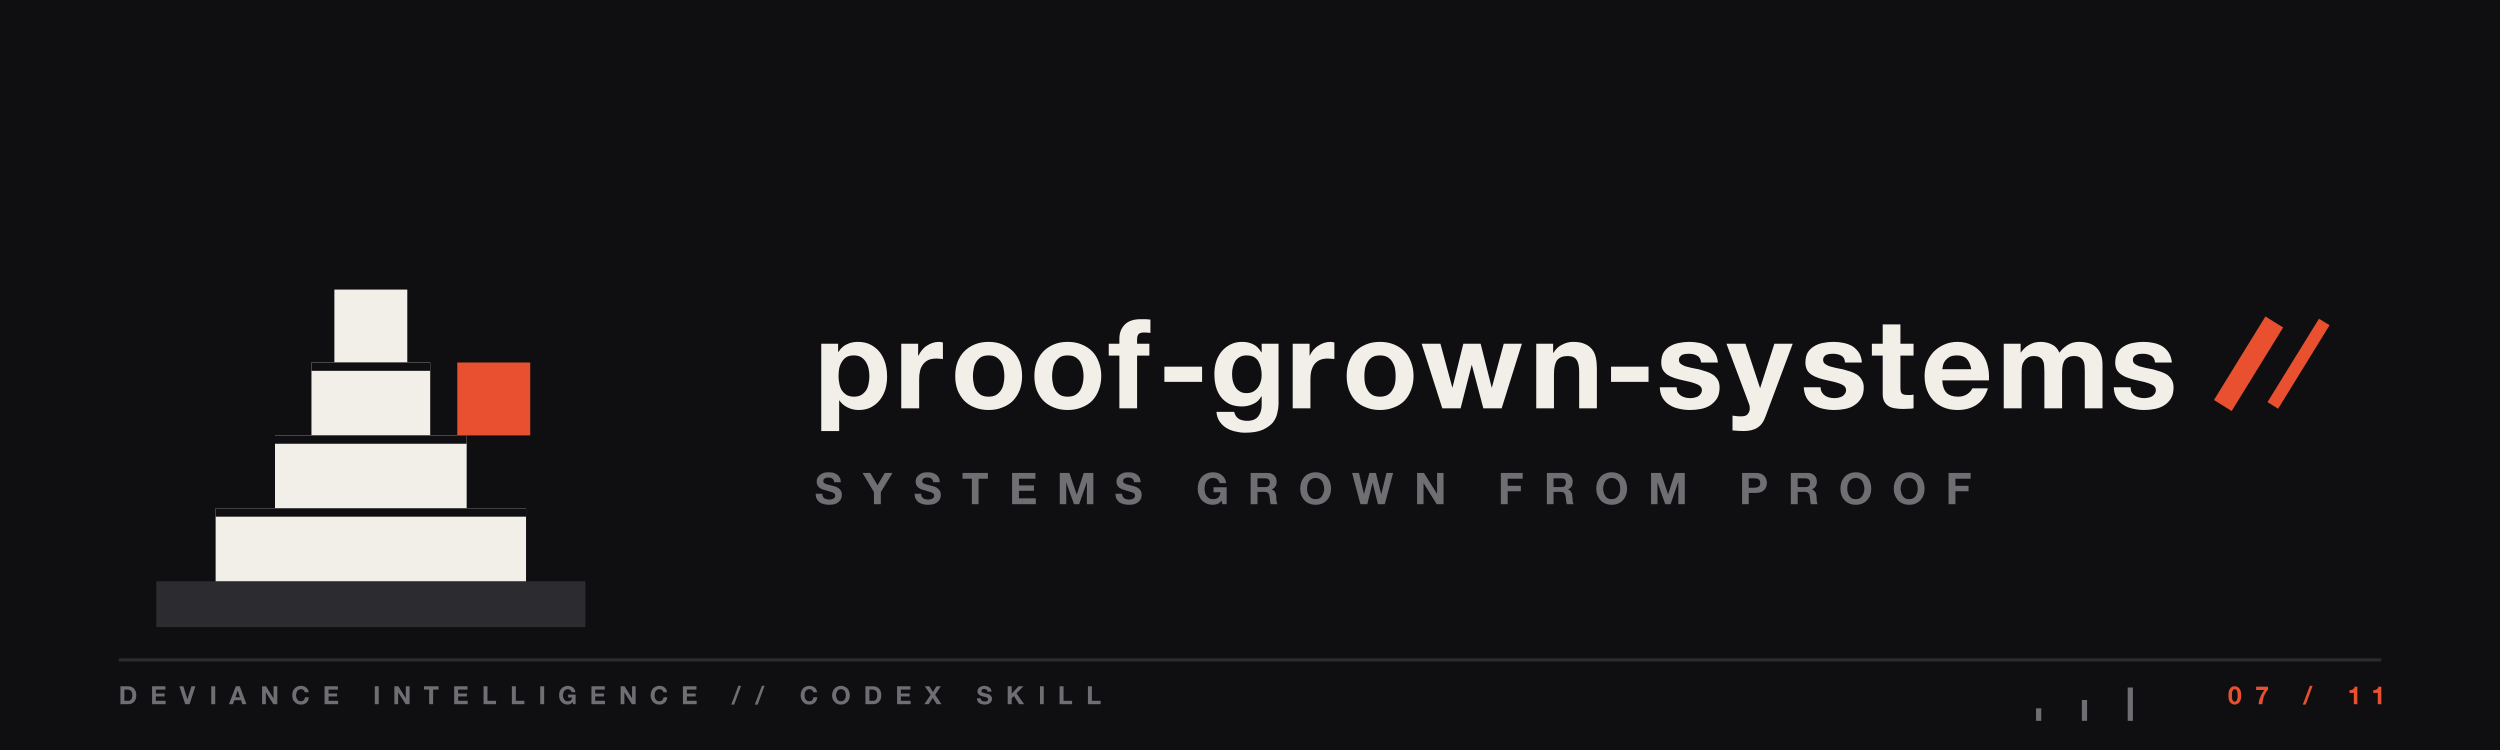
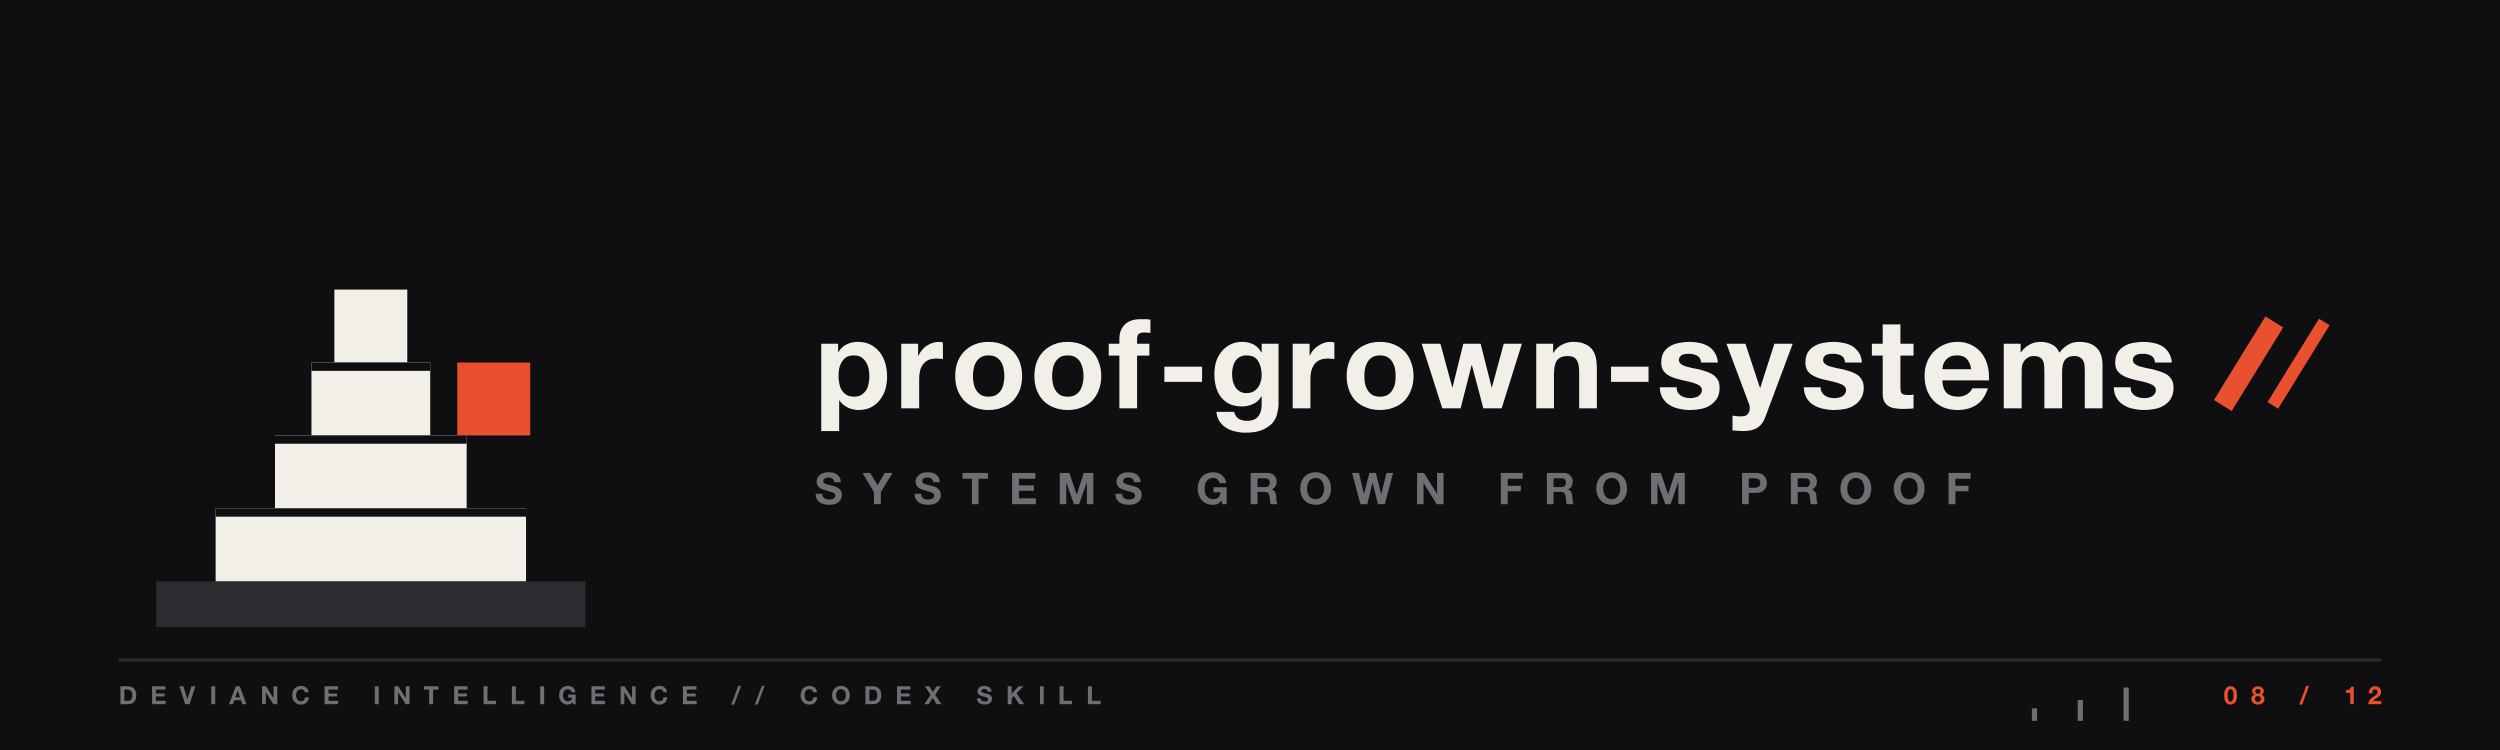
<svg xmlns="http://www.w3.org/2000/svg" viewBox="0 0 1200 360" width="1200" height="360">
  <rect x="0.0" y="0.0" width="1200.0" height="360.0" fill="#0F0F11" opacity="1.0" />
  <g transform="translate(57,59)">
    <rect x="18.0" y="220.0" width="206.0" height="22.0" fill="#2B2B30" opacity="1.0" />
    <rect x="46.5" y="185.0" width="149.0" height="35.0" fill="#F2EFE9" opacity="1.0" />
    <rect x="75.0" y="150.0" width="92.0" height="35.0" fill="#F2EFE9" opacity="1.0" />
    <rect x="92.5" y="115.0" width="57.0" height="35.0" fill="#F2EFE9" opacity="1.0" />
    <rect x="103.5" y="80.0" width="35.0" height="35.0" fill="#F2EFE9" opacity="1.0" />
    <rect x="162.5" y="115.0" width="35.0" height="35.0" fill="#E8502F" opacity="1.0" />
    <rect x="46.5" y="185.0" width="149.0" height="4.0" fill="#0F0F11" opacity="1.0" />
    <rect x="75.0" y="150.0" width="92.0" height="4.0" fill="#0F0F11" opacity="1.0" />
    <rect x="92.5" y="115.0" width="57.0" height="4.0" fill="#0F0F11" opacity="1.0" />
  </g>
  <path d="M409.9,190.4Q407.9,190.4 406.4,189.6Q405.0,188.7 404.1,187.4Q403.2,186.0 402.9,184.2Q402.5,182.4 402.5,180.6Q402.5,178.7 402.8,176.9Q403.2,175.1 404.1,173.7Q404.9,172.3 406.3,171.4Q407.7,170.6 409.8,170.6Q411.9,170.6 413.3,171.4Q414.7,172.3 415.6,173.7Q416.5,175.1 416.9,176.9Q417.3,178.7 417.3,180.6Q417.3,182.4 416.9,184.2Q416.6,186.0 415.7,187.4Q414.8,188.7 413.4,189.6Q412.0,190.4 409.9,190.4ZM394.2,165.0L394.2,206.9L402.8,206.9L402.8,192.2L402.9,192.2Q404.4,194.4 406.9,195.6Q409.3,196.8 412.2,196.8Q415.6,196.8 418.1,195.5Q420.7,194.1 422.4,191.9Q424.1,189.7 425.0,186.8Q425.8,183.9 425.8,180.8Q425.8,177.5 425.0,174.5Q424.1,171.5 422.4,169.2Q420.6,166.9 418.0,165.5Q415.4,164.1 411.7,164.1Q408.8,164.1 406.4,165.3Q404.0,166.4 402.5,168.9L402.3,168.9L402.3,165.0L394.2,165.0Z M432.6,165.0L432.6,196.0L441.2,196.0L441.2,182.0Q441.2,179.9 441.6,178.1Q442.0,176.3 443.0,175.0Q444.0,173.6 445.6,172.8Q447.2,172.1 449.6,172.1Q450.3,172.1 451.2,172.2Q452.0,172.2 452.6,172.4L452.6,164.4Q451.6,164.1 450.8,164.1Q449.1,164.1 447.6,164.6Q446.1,165.1 444.8,166.0Q443.5,166.8 442.5,168.1Q441.5,169.3 440.9,170.7L440.7,170.7L440.7,165.0L432.6,165.0Z M467.0,180.5Q467.0,178.7 467.4,176.9Q467.7,175.1 468.6,173.7Q469.5,172.3 470.9,171.4Q472.4,170.6 474.5,170.6Q476.7,170.6 478.1,171.4Q479.6,172.3 480.5,173.7Q481.4,175.1 481.7,176.9Q482.1,178.7 482.1,180.5Q482.1,182.4 481.7,184.2Q481.4,185.9 480.5,187.3Q479.6,188.7 478.1,189.6Q476.7,190.4 474.5,190.4Q472.4,190.4 470.9,189.6Q469.5,188.7 468.6,187.3Q467.7,185.9 467.4,184.2Q467.0,182.4 467.0,180.5ZM458.5,180.5Q458.5,184.2 459.6,187.2Q460.8,190.2 462.9,192.4Q465.0,194.5 467.9,195.6Q470.9,196.8 474.5,196.8Q478.2,196.8 481.1,195.6Q484.1,194.5 486.2,192.4Q488.3,190.2 489.5,187.2Q490.6,184.2 490.6,180.5Q490.6,176.8 489.5,173.8Q488.3,170.7 486.2,168.6Q484.1,166.5 481.1,165.3Q478.2,164.1 474.5,164.1Q470.9,164.1 467.9,165.3Q465.0,166.5 462.9,168.6Q460.8,170.7 459.6,173.8Q458.5,176.8 458.5,180.5Z M505.0,180.5Q505.0,178.7 505.4,176.9Q505.7,175.1 506.6,173.7Q507.5,172.3 508.9,171.4Q510.3,170.6 512.5,170.6Q514.7,170.6 516.1,171.4Q517.6,172.3 518.5,173.7Q519.3,175.1 519.7,176.9Q520.1,178.7 520.1,180.5Q520.1,182.4 519.7,184.2Q519.3,185.9 518.5,187.3Q517.6,188.7 516.1,189.6Q514.7,190.4 512.5,190.4Q510.3,190.4 508.9,189.6Q507.5,188.7 506.6,187.3Q505.7,185.9 505.4,184.2Q505.0,182.4 505.0,180.5ZM496.5,180.5Q496.5,184.2 497.6,187.2Q498.8,190.2 500.9,192.4Q503.0,194.5 505.9,195.6Q508.8,196.8 512.5,196.8Q516.2,196.8 519.1,195.6Q522.1,194.5 524.2,192.4Q526.3,190.2 527.4,187.2Q528.6,184.2 528.6,180.5Q528.6,176.8 527.4,173.8Q526.3,170.7 524.2,168.6Q522.1,166.5 519.1,165.3Q516.2,164.1 512.5,164.1Q508.8,164.1 505.9,165.3Q503.0,166.5 500.9,168.6Q498.8,170.7 497.6,173.8Q496.5,176.8 496.5,180.5Z M537.3,170.7L537.3,196.0L545.8,196.0L545.8,170.7L551.7,170.7L551.7,165.0L545.8,165.0L545.8,163.1Q545.8,161.2 546.5,160.4Q547.3,159.6 549.0,159.6Q550.7,159.6 552.2,159.8L552.2,153.4Q551.1,153.3 549.9,153.2Q548.8,153.2 547.7,153.2Q542.4,153.2 539.9,155.8Q537.3,158.4 537.3,162.6L537.3,165.0L532.2,165.0L532.2,170.7L537.3,170.7Z M558.9,176.0L558.9,183.3L577.0,183.3L577.0,176.0L558.9,176.0Z M598.3,188.7Q596.3,188.7 595.0,187.8Q593.7,187.0 592.9,185.7Q592.1,184.4 591.7,182.7Q591.4,181.1 591.4,179.4Q591.4,177.6 591.8,176.1Q592.2,174.5 593.0,173.2Q593.9,172.0 595.2,171.3Q596.5,170.6 598.3,170.6Q600.4,170.6 601.8,171.3Q603.2,172.1 604.0,173.4Q604.8,174.8 605.2,176.5Q605.6,178.2 605.6,180.1Q605.6,181.8 605.1,183.3Q604.7,184.8 603.8,186.0Q602.9,187.2 601.5,188.0Q600.1,188.7 598.3,188.7ZM613.7,194.0L613.7,165.0L605.6,165.0L605.6,169.1L605.4,169.1Q603.9,166.4 601.6,165.3Q599.3,164.1 596.2,164.1Q593.0,164.1 590.5,165.4Q588.0,166.7 586.3,168.8Q584.6,170.9 583.7,173.7Q582.9,176.5 582.9,179.5Q582.9,182.7 583.6,185.5Q584.4,188.4 586.0,190.5Q587.6,192.6 590.1,193.9Q592.7,195.1 596.1,195.1Q599.0,195.1 601.5,193.9Q604.1,192.8 605.4,190.3L605.6,190.3L605.6,194.4Q605.6,197.7 604.0,199.8Q602.3,202.0 598.7,202.0Q596.4,202.0 594.7,201.1Q593.0,200.1 592.4,197.7L583.9,197.7Q584.1,200.4 585.4,202.3Q586.7,204.2 588.6,205.4Q590.6,206.6 592.9,207.1Q595.3,207.7 597.6,207.7Q602.9,207.7 606.1,206.3Q609.3,204.8 611.0,202.8Q612.6,200.7 613.1,198.3Q613.7,195.9 613.7,194.0Z M620.5,165.0L620.5,196.0L629.0,196.0L629.0,182.0Q629.0,179.9 629.4,178.1Q629.9,176.3 630.8,175.0Q631.8,173.6 633.5,172.8Q635.1,172.1 637.4,172.1Q638.2,172.1 639.0,172.2Q639.9,172.2 640.5,172.4L640.5,164.4Q639.5,164.1 638.6,164.1Q637.0,164.1 635.5,164.6Q634.0,165.1 632.7,166.0Q631.4,166.8 630.3,168.1Q629.3,169.3 628.7,170.7L628.6,170.7L628.6,165.0L620.5,165.0Z M654.9,180.5Q654.9,178.7 655.2,176.9Q655.6,175.1 656.5,173.7Q657.3,172.3 658.8,171.4Q660.2,170.6 662.4,170.6Q664.5,170.6 666.0,171.4Q667.5,172.3 668.3,173.7Q669.2,175.1 669.6,176.9Q669.9,178.7 669.9,180.5Q669.9,182.4 669.6,184.2Q669.2,185.9 668.3,187.3Q667.5,188.7 666.0,189.6Q664.5,190.4 662.4,190.4Q660.2,190.4 658.8,189.6Q657.3,188.7 656.5,187.3Q655.6,185.9 655.2,184.2Q654.9,182.4 654.9,180.5ZM646.4,180.5Q646.4,184.2 647.5,187.2Q648.6,190.2 650.7,192.4Q652.8,194.5 655.8,195.6Q658.7,196.8 662.4,196.8Q666.0,196.8 669.0,195.6Q672.0,194.5 674.1,192.4Q676.2,190.2 677.3,187.2Q678.5,184.2 678.5,180.5Q678.5,176.8 677.3,173.8Q676.2,170.7 674.1,168.6Q672.0,166.5 669.0,165.3Q666.0,164.1 662.4,164.1Q658.7,164.1 655.8,165.3Q652.8,166.5 650.7,168.6Q648.6,170.7 647.5,173.8Q646.4,176.8 646.4,180.5Z M720.8,196.0L730.5,165.0L721.8,165.0L716.1,186.0L716.0,186.0L710.7,165.0L702.4,165.0L697.2,186.0L697.1,186.0L691.4,165.0L682.4,165.0L692.3,196.0L701.1,196.0L706.4,175.2L706.5,175.2L712.0,196.0L720.8,196.0Z M737.4,165.0L737.4,196.0L745.9,196.0L745.9,179.7Q745.9,175.0 747.4,172.9Q749.0,170.9 752.5,170.9Q755.6,170.9 756.8,172.8Q758.0,174.6 758.0,178.5L758.0,196.0L766.5,196.0L766.5,176.9Q766.5,174.0 766.0,171.7Q765.5,169.3 764.2,167.7Q762.9,166.0 760.7,165.1Q758.6,164.1 755.1,164.1Q752.4,164.1 749.9,165.4Q747.3,166.6 745.7,169.3L745.5,169.3L745.5,165.0L737.4,165.0Z M773.3,176.0L773.3,183.3L791.3,183.3L791.3,176.0L773.3,176.0Z M804.8,185.9L796.7,185.9Q796.8,189.0 798.1,191.1Q799.4,193.2 801.4,194.4Q803.4,195.7 806.0,196.2Q808.5,196.8 811.2,196.8Q813.9,196.8 816.4,196.3Q819.0,195.8 821.0,194.5Q822.9,193.2 824.2,191.2Q825.4,189.1 825.4,186.0Q825.4,183.9 824.6,182.4Q823.7,180.9 822.3,179.9Q821.0,179.0 819.2,178.4Q817.4,177.8 815.6,177.3Q813.8,176.9 812.0,176.6Q810.3,176.2 808.9,175.8Q807.6,175.3 806.7,174.6Q805.9,173.9 805.9,172.7Q805.9,171.8 806.4,171.2Q806.9,170.6 807.5,170.3Q808.2,170.0 809.1,169.9Q809.9,169.8 810.6,169.8Q812.9,169.8 814.6,170.7Q816.3,171.6 816.5,174.0L824.6,174.0Q824.3,171.2 823.1,169.3Q821.9,167.4 820.0,166.2Q818.1,165.1 815.8,164.6Q813.4,164.1 810.9,164.1Q808.4,164.1 806.0,164.6Q803.6,165.0 801.6,166.2Q799.7,167.3 798.5,169.2Q797.4,171.1 797.4,174.1Q797.4,176.1 798.2,177.6Q799.1,179.0 800.4,179.9Q801.8,180.8 803.6,181.4Q805.4,182.0 807.2,182.4Q811.8,183.3 814.3,184.3Q816.9,185.3 816.9,187.2Q816.9,188.3 816.3,189.1Q815.8,189.8 815.0,190.3Q814.2,190.7 813.2,190.9Q812.2,191.1 811.3,191.1Q810.0,191.1 808.9,190.8Q807.7,190.5 806.8,189.9Q805.9,189.3 805.3,188.3Q804.8,187.3 804.8,185.9Z M847.5,199.8L860.5,165.0L851.7,165.0L844.9,186.2L844.8,186.2L837.8,165.0L828.7,165.0L839.6,194.1Q839.9,195.0 839.9,196.0Q839.9,197.4 839.1,198.5Q838.3,199.7 836.6,199.8Q835.4,199.9 834.1,199.8Q832.8,199.7 831.6,199.5L831.6,206.6Q833.0,206.7 834.2,206.8Q835.5,206.9 836.9,206.9Q841.2,206.9 843.7,205.2Q846.2,203.6 847.5,199.8Z M873.9,185.9L865.8,185.9Q866.0,189.0 867.2,191.1Q868.5,193.2 870.5,194.4Q872.6,195.7 875.1,196.2Q877.7,196.8 880.4,196.8Q883.1,196.8 885.6,196.3Q888.2,195.8 890.1,194.5Q892.1,193.2 893.3,191.2Q894.6,189.1 894.6,186.0Q894.6,183.9 893.7,182.4Q892.9,180.9 891.5,179.9Q890.1,179.0 888.4,178.4Q886.6,177.8 884.7,177.3Q882.9,176.9 881.2,176.6Q879.5,176.2 878.1,175.8Q876.8,175.3 875.9,174.6Q875.1,173.9 875.1,172.7Q875.1,171.8 875.6,171.2Q876.0,170.6 876.7,170.3Q877.4,170.0 878.3,169.9Q879.1,169.8 879.8,169.8Q882.1,169.8 883.8,170.7Q885.5,171.6 885.6,174.0L893.7,174.0Q893.5,171.2 892.3,169.3Q891.0,167.4 889.2,166.2Q887.3,165.1 884.9,164.6Q882.6,164.1 880.1,164.1Q877.5,164.1 875.1,164.6Q872.7,165.0 870.8,166.2Q868.9,167.3 867.7,169.2Q866.6,171.1 866.6,174.1Q866.6,176.1 867.4,177.6Q868.2,179.0 869.6,179.9Q871.0,180.8 872.8,181.4Q874.5,182.0 876.4,182.4Q881.0,183.3 883.5,184.3Q886.1,185.3 886.1,187.2Q886.1,188.3 885.5,189.1Q885.0,189.8 884.2,190.3Q883.4,190.7 882.4,190.9Q881.4,191.1 880.5,191.1Q879.2,191.1 878.0,190.8Q876.9,190.5 876.0,189.9Q875.1,189.3 874.5,188.3Q873.9,187.3 873.9,185.9Z M912.2,165.0L912.2,155.7L903.7,155.7L903.7,165.0L898.5,165.0L898.5,170.7L903.7,170.7L903.7,189.0Q903.7,191.3 904.5,192.8Q905.3,194.2 906.6,195.0Q908.0,195.8 909.7,196.0Q911.5,196.3 913.5,196.3Q914.7,196.3 916.1,196.2Q917.4,196.2 918.5,196.0L918.5,189.4Q917.9,189.5 917.2,189.6Q916.5,189.6 915.8,189.6Q913.7,189.6 912.9,188.9Q912.2,188.2 912.2,186.0L912.2,170.7L918.5,170.7L918.5,165.0L912.2,165.0Z M946.2,177.2L932.3,177.2Q932.4,176.3 932.7,175.1Q933.0,174.0 933.8,173.0Q934.7,171.9 936.0,171.2Q937.4,170.6 939.4,170.6Q942.5,170.6 944.0,172.2Q945.6,173.9 946.2,177.2ZM932.3,182.6L954.7,182.6Q954.9,179.0 954.1,175.7Q953.3,172.4 951.4,169.8Q949.5,167.2 946.5,165.7Q943.6,164.1 939.6,164.1Q936.1,164.1 933.2,165.4Q930.3,166.7 928.2,168.8Q926.1,171.0 924.9,174.0Q923.8,177.0 923.8,180.5Q923.8,184.1 924.9,187.1Q926.0,190.1 928.1,192.3Q930.1,194.4 933.0,195.6Q936.0,196.8 939.6,196.8Q944.9,196.8 948.6,194.4Q952.4,192.0 954.2,186.4L946.7,186.4Q946.2,187.8 944.4,189.1Q942.5,190.4 939.9,190.4Q936.3,190.4 934.4,188.6Q932.5,186.7 932.3,182.6Z M961.8,165.0L961.8,196.0L970.4,196.0L970.4,178.0Q970.4,175.7 971.0,174.3Q971.7,172.9 972.6,172.2Q973.5,171.4 974.5,171.1Q975.5,170.9 976.1,170.9Q978.2,170.9 979.2,171.6Q980.3,172.2 980.7,173.4Q981.2,174.5 981.2,175.9Q981.3,177.2 981.3,178.6L981.3,196.0L989.8,196.0L989.8,178.7Q989.8,177.3 990.0,175.9Q990.2,174.5 990.8,173.3Q991.5,172.2 992.6,171.6Q993.7,170.9 995.5,170.9Q997.3,170.9 998.3,171.5Q999.4,172.1 999.9,173.1Q1000.5,174.1 1000.6,175.5Q1000.7,176.9 1000.7,178.4L1000.7,196.0L1009.2,196.0L1009.2,175.2Q1009.2,172.2 1008.4,170.1Q1007.6,168.0 1006.1,166.7Q1004.6,165.3 1002.5,164.7Q1000.4,164.1 997.9,164.1Q994.7,164.1 992.3,165.7Q989.9,167.3 988.5,169.3Q987.3,166.4 984.8,165.3Q982.4,164.1 979.5,164.1Q976.4,164.1 974.0,165.5Q971.7,166.8 970.0,169.2L969.9,169.2L969.9,165.0L961.8,165.0Z M1022.7,185.9L1014.6,185.9Q1014.7,189.0 1016.0,191.1Q1017.3,193.2 1019.3,194.4Q1021.3,195.7 1023.9,196.2Q1026.5,196.8 1029.2,196.8Q1031.8,196.8 1034.3,196.3Q1036.9,195.8 1038.9,194.5Q1040.9,193.2 1042.1,191.2Q1043.3,189.1 1043.3,186.0Q1043.3,183.9 1042.5,182.4Q1041.6,180.9 1040.3,179.9Q1038.9,179.0 1037.1,178.4Q1035.3,177.8 1033.5,177.3Q1031.7,176.9 1029.9,176.6Q1028.2,176.2 1026.8,175.8Q1025.5,175.3 1024.6,174.6Q1023.8,173.9 1023.8,172.7Q1023.8,171.8 1024.3,171.2Q1024.8,170.6 1025.5,170.3Q1026.2,170.0 1027.0,169.9Q1027.8,169.8 1028.6,169.8Q1030.8,169.8 1032.5,170.7Q1034.2,171.6 1034.4,174.0L1042.5,174.0Q1042.2,171.2 1041.0,169.3Q1039.8,167.4 1037.9,166.2Q1036.1,165.1 1033.7,164.6Q1031.3,164.1 1028.8,164.1Q1026.3,164.1 1023.9,164.6Q1021.5,165.0 1019.6,166.2Q1017.6,167.3 1016.5,169.2Q1015.3,171.1 1015.3,174.1Q1015.3,176.1 1016.1,177.6Q1017.0,179.0 1018.4,179.9Q1019.7,180.8 1021.5,181.4Q1023.3,182.0 1025.1,182.4Q1029.7,183.3 1032.2,184.3Q1034.8,185.3 1034.8,187.2Q1034.8,188.3 1034.2,189.1Q1033.7,189.8 1032.9,190.3Q1032.1,190.7 1031.1,190.9Q1030.1,191.1 1029.2,191.1Q1028.0,191.1 1026.8,190.8Q1025.6,190.5 1024.7,189.9Q1023.8,189.3 1023.2,188.3Q1022.7,187.3 1022.7,185.9Z" fill="#F2EFE9" />
  <polygon points="1062.7,192.0 1087.4,151.9 1095.9,157.2 1071.2,197.3" fill="#E8502F" opacity="1.0" />
  <polygon points="1088.4,193.0 1113.1,153.0 1118.2,156.1 1093.5,196.2" fill="#E8502F" opacity="1.0" />
  <path d="M394.7,237.0L391.5,237.0Q391.5,238.4 392.0,239.4Q392.5,240.4 393.4,241.1Q394.3,241.7 395.5,242.0Q396.7,242.3 397.9,242.3Q399.4,242.3 400.6,242.0Q401.8,241.6 402.5,241.0Q403.3,240.3 403.7,239.5Q404.1,238.6 404.1,237.5Q404.1,236.3 403.6,235.5Q403.1,234.7 402.3,234.2Q401.6,233.7 400.8,233.5Q400.1,233.3 399.7,233.2Q398.3,232.8 397.4,232.6Q396.5,232.4 396.0,232.1Q395.5,231.9 395.4,231.6Q395.2,231.4 395.2,230.9Q395.2,230.4 395.4,230.1Q395.6,229.8 395.9,229.6Q396.3,229.4 396.7,229.3Q397.1,229.2 397.5,229.2Q398.1,229.2 398.6,229.3Q399.1,229.4 399.5,229.7Q399.9,229.9 400.1,230.4Q400.4,230.8 400.4,231.5L403.6,231.5Q403.6,230.2 403.1,229.3Q402.6,228.3 401.8,227.8Q401.0,227.2 399.9,226.9Q398.8,226.7 397.6,226.7Q396.6,226.7 395.6,226.9Q394.6,227.2 393.8,227.8Q393.0,228.3 392.5,229.2Q392.0,230.0 392.0,231.2Q392.0,232.2 392.4,232.9Q392.8,233.7 393.4,234.1Q394.0,234.6 394.8,234.9Q395.6,235.2 396.5,235.4Q397.3,235.7 398.1,235.9Q398.9,236.1 399.5,236.3Q400.2,236.6 400.5,236.9Q400.9,237.3 400.9,237.9Q400.9,238.5 400.6,238.9Q400.3,239.2 399.9,239.4Q399.5,239.6 399.0,239.7Q398.5,239.8 398.0,239.8Q397.4,239.8 396.8,239.6Q396.1,239.5 395.7,239.2Q395.2,238.8 395.0,238.3Q394.7,237.8 394.7,237.0Z M419.5,236.2L419.5,242.0L422.8,242.0L422.8,236.2L428.4,227.0L424.7,227.0L421.2,232.9L417.7,227.0L414.0,227.0L419.5,236.2Z M442.2,237.0L439.0,237.0Q439.0,238.4 439.5,239.4Q440.0,240.4 440.9,241.1Q441.8,241.7 443.0,242.0Q444.1,242.3 445.4,242.3Q446.9,242.3 448.1,242.0Q449.2,241.6 450.0,241.0Q450.8,240.3 451.2,239.5Q451.6,238.6 451.6,237.5Q451.6,236.3 451.1,235.5Q450.5,234.7 449.8,234.2Q449.1,233.7 448.3,233.5Q447.6,233.3 447.2,233.2Q445.7,232.8 444.9,232.6Q444.0,232.4 443.5,232.1Q443.0,231.9 442.8,231.6Q442.7,231.4 442.7,230.9Q442.7,230.4 442.9,230.1Q443.1,229.8 443.4,229.6Q443.7,229.4 444.1,229.3Q444.5,229.2 444.9,229.2Q445.6,229.2 446.1,229.3Q446.6,229.4 447.0,229.7Q447.4,229.9 447.6,230.4Q447.9,230.8 447.9,231.5L451.1,231.5Q451.1,230.2 450.6,229.3Q450.1,228.3 449.3,227.8Q448.4,227.2 447.4,226.9Q446.3,226.7 445.1,226.7Q444.1,226.7 443.1,226.9Q442.1,227.2 441.3,227.8Q440.5,228.3 440.0,229.2Q439.5,230.0 439.5,231.2Q439.5,232.2 439.9,232.9Q440.3,233.7 440.9,234.1Q441.5,234.6 442.3,234.9Q443.1,235.2 444.0,235.4Q444.8,235.7 445.6,235.9Q446.4,236.1 447.0,236.3Q447.6,236.6 448.0,236.9Q448.4,237.3 448.4,237.9Q448.4,238.5 448.1,238.9Q447.8,239.2 447.4,239.4Q446.9,239.6 446.4,239.7Q445.9,239.8 445.5,239.8Q444.8,239.8 444.2,239.6Q443.6,239.5 443.2,239.2Q442.7,238.8 442.4,238.3Q442.2,237.8 442.2,237.0Z M466.5,229.8L466.5,242.0L469.7,242.0L469.7,229.8L474.2,229.8L474.2,227.0L462.0,227.0L462.0,229.8L466.5,229.8Z M485.8,227.0L485.8,242.0L497.2,242.0L497.2,239.2L489.1,239.2L489.1,235.6L496.3,235.6L496.3,233.0L489.1,233.0L489.1,229.8L497.0,229.8L497.0,227.0L485.8,227.0Z M508.7,227.0L508.7,242.0L511.8,242.0L511.8,231.5L511.8,231.5L515.5,242.0L518.0,242.0L521.7,231.4L521.7,231.4L521.7,242.0L524.8,242.0L524.8,227.0L520.2,227.0L516.9,237.3L516.8,237.3L513.3,227.0L508.7,227.0Z M538.6,237.0L535.4,237.0Q535.4,238.4 535.9,239.4Q536.4,240.4 537.3,241.1Q538.2,241.7 539.4,242.0Q540.6,242.3 541.8,242.3Q543.3,242.3 544.5,242.0Q545.7,241.6 546.4,241.0Q547.2,240.3 547.6,239.5Q548.0,238.6 548.0,237.5Q548.0,236.3 547.5,235.5Q547.0,234.7 546.2,234.2Q545.5,233.7 544.7,233.5Q544.0,233.3 543.6,233.2Q542.2,232.8 541.3,232.6Q540.4,232.4 539.9,232.1Q539.4,231.9 539.3,231.6Q539.1,231.4 539.1,230.9Q539.1,230.4 539.3,230.1Q539.5,229.8 539.9,229.6Q540.2,229.4 540.6,229.3Q541.0,229.2 541.4,229.2Q542.0,229.2 542.5,229.3Q543.0,229.4 543.4,229.7Q543.8,229.9 544.1,230.4Q544.3,230.8 544.3,231.5L547.5,231.5Q547.5,230.2 547.0,229.3Q546.5,228.3 545.7,227.8Q544.9,227.2 543.8,226.9Q542.7,226.7 541.5,226.7Q540.5,226.7 539.5,226.9Q538.5,227.2 537.7,227.8Q536.9,228.3 536.4,229.2Q535.9,230.0 535.9,231.2Q535.9,232.2 536.3,232.9Q536.7,233.7 537.3,234.1Q538.0,234.6 538.8,234.9Q539.5,235.2 540.4,235.4Q541.2,235.7 542.0,235.9Q542.8,236.1 543.4,236.3Q544.1,236.6 544.5,236.9Q544.8,237.3 544.8,237.9Q544.8,238.5 544.5,238.9Q544.3,239.2 543.8,239.4Q543.4,239.6 542.9,239.7Q542.4,239.8 541.9,239.8Q541.3,239.8 540.7,239.6Q540.1,239.5 539.6,239.2Q539.2,238.8 538.9,238.3Q538.6,237.8 538.6,237.0Z M586.4,240.3L586.7,242.0L588.8,242.0L588.8,233.9L582.5,233.9L582.5,236.3L585.8,236.3Q585.7,237.9 584.8,238.8Q583.9,239.6 582.2,239.6Q581.1,239.6 580.4,239.2Q579.6,238.7 579.1,238.0Q578.6,237.3 578.4,236.4Q578.2,235.5 578.2,234.6Q578.2,233.6 578.4,232.7Q578.6,231.7 579.1,231.0Q579.6,230.3 580.4,229.9Q581.1,229.4 582.2,229.4Q583.4,229.4 584.3,230.0Q585.1,230.7 585.4,231.9L588.6,231.9Q588.4,230.7 587.9,229.7Q587.3,228.7 586.4,228.0Q585.6,227.3 584.5,227.0Q583.4,226.7 582.2,226.7Q580.5,226.7 579.1,227.3Q577.8,227.9 576.8,228.9Q575.9,230.0 575.4,231.4Q574.9,232.9 574.9,234.6Q574.9,236.2 575.4,237.6Q575.9,239.0 576.8,240.1Q577.8,241.1 579.1,241.7Q580.5,242.3 582.2,242.3Q583.3,242.3 584.4,241.9Q585.5,241.4 586.4,240.3Z M603.6,233.8L603.6,229.6L607.2,229.6Q608.4,229.6 608.9,230.1Q609.5,230.6 609.5,231.6Q609.5,232.8 608.9,233.3Q608.4,233.8 607.2,233.8L603.6,233.8ZM600.3,227.0L600.3,242.0L603.6,242.0L603.6,236.1L606.9,236.1Q608.2,236.1 608.7,236.7Q609.2,237.2 609.4,238.4Q609.5,239.3 609.6,240.3Q609.7,241.3 609.9,242.0L613.2,242.0Q613.0,241.7 612.9,241.2Q612.8,240.8 612.7,240.3Q612.7,239.8 612.6,239.3Q612.6,238.8 612.6,238.4Q612.6,237.9 612.4,237.3Q612.3,236.8 612.1,236.3Q611.8,235.8 611.4,235.5Q611.0,235.1 610.4,234.9L610.4,234.9Q611.7,234.4 612.2,233.4Q612.8,232.5 612.8,231.1Q612.8,230.3 612.5,229.5Q612.2,228.8 611.6,228.2Q611.0,227.7 610.2,227.3Q609.4,227.0 608.4,227.0L600.3,227.0Z M627.4,234.6Q627.4,233.6 627.6,232.7Q627.9,231.7 628.3,231.0Q628.8,230.3 629.6,229.9Q630.4,229.4 631.5,229.4Q632.6,229.4 633.4,229.9Q634.2,230.3 634.6,231.0Q635.1,231.7 635.3,232.7Q635.6,233.6 635.6,234.6Q635.6,235.5 635.3,236.4Q635.1,237.3 634.6,238.0Q634.2,238.7 633.4,239.2Q632.6,239.6 631.5,239.6Q630.4,239.6 629.6,239.2Q628.8,238.7 628.3,238.0Q627.9,237.3 627.6,236.4Q627.4,235.5 627.4,234.6ZM624.1,234.6Q624.1,236.2 624.6,237.6Q625.1,239.0 626.1,240.1Q627.0,241.1 628.4,241.7Q629.8,242.3 631.5,242.3Q633.2,242.3 634.6,241.7Q636.0,241.1 636.9,240.1Q637.9,239.0 638.4,237.6Q638.9,236.2 638.9,234.6Q638.9,232.9 638.4,231.4Q637.9,230.0 636.9,228.9Q636.0,227.9 634.6,227.3Q633.2,226.7 631.5,226.7Q629.8,226.7 628.4,227.3Q627.0,227.9 626.1,228.9Q625.1,230.0 624.6,231.4Q624.1,232.9 624.1,234.6Z M664.7,242.0L668.7,227.0L665.5,227.0L663.0,237.3L663.0,237.3L660.4,227.0L657.3,227.0L654.7,237.2L654.7,237.2L652.3,227.0L649.0,227.0L653.0,242.0L656.3,242.0L658.8,231.8L658.9,231.8L661.4,242.0L664.7,242.0Z M680.2,227.0L680.2,242.0L683.3,242.0L683.3,232.0L683.4,232.0L689.6,242.0L692.9,242.0L692.9,227.0L689.8,227.0L689.8,237.1L689.8,237.1L683.5,227.0L680.2,227.0Z M720.4,227.0L720.4,242.0L723.7,242.0L723.7,235.8L730.0,235.8L730.0,233.2L723.7,233.2L723.7,229.8L730.9,229.8L730.9,227.0L720.4,227.0Z M745.7,233.8L745.7,229.6L749.4,229.6Q750.5,229.6 751.1,230.1Q751.6,230.6 751.6,231.6Q751.6,232.8 751.1,233.3Q750.5,233.8 749.4,233.8L745.7,233.8ZM742.5,227.0L742.5,242.0L745.7,242.0L745.7,236.1L749.0,236.1Q750.3,236.1 750.8,236.7Q751.4,237.2 751.5,238.4Q751.7,239.3 751.7,240.3Q751.8,241.3 752.1,242.0L755.4,242.0Q755.1,241.7 755.0,241.2Q754.9,240.8 754.9,240.3Q754.8,239.8 754.8,239.3Q754.8,238.8 754.7,238.4Q754.7,237.9 754.6,237.3Q754.5,236.8 754.2,236.3Q754.0,235.8 753.6,235.5Q753.2,235.1 752.6,234.9L752.6,234.9Q753.8,234.4 754.4,233.4Q754.9,232.5 754.9,231.1Q754.9,230.3 754.6,229.5Q754.3,228.8 753.7,228.2Q753.2,227.7 752.4,227.3Q751.5,227.0 750.5,227.0L742.5,227.0Z M769.5,234.6Q769.5,233.6 769.8,232.7Q770.0,231.7 770.5,231.0Q770.9,230.3 771.7,229.9Q772.5,229.4 773.6,229.4Q774.7,229.4 775.5,229.9Q776.3,230.3 776.8,231.0Q777.2,231.7 777.5,232.7Q777.7,233.6 777.7,234.6Q777.7,235.5 777.5,236.4Q777.2,237.3 776.8,238.0Q776.3,238.7 775.5,239.2Q774.7,239.6 773.6,239.6Q772.5,239.6 771.7,239.2Q770.9,238.7 770.5,238.0Q770.0,237.3 769.8,236.4Q769.5,235.5 769.5,234.6ZM766.2,234.6Q766.2,236.2 766.7,237.6Q767.3,239.0 768.2,240.1Q769.1,241.1 770.5,241.7Q771.9,242.3 773.6,242.3Q775.4,242.3 776.7,241.7Q778.1,241.1 779.0,240.1Q780.0,239.0 780.5,237.6Q781.0,236.2 781.0,234.6Q781.0,232.9 780.5,231.4Q780.0,230.0 779.0,228.9Q778.1,227.9 776.7,227.3Q775.4,226.7 773.6,226.7Q771.9,226.7 770.5,227.3Q769.1,227.9 768.2,228.9Q767.3,230.0 766.7,231.4Q766.2,232.9 766.2,234.6Z M792.5,227.0L792.5,242.0L795.6,242.0L795.6,231.5L795.6,231.5L799.3,242.0L801.9,242.0L805.5,231.4L805.6,231.4L805.6,242.0L808.7,242.0L808.7,227.0L804.0,227.0L800.7,237.3L800.7,237.3L797.2,227.0L792.5,227.0Z M839.4,234.1L839.4,229.6L842.0,229.6Q842.6,229.6 843.1,229.7Q843.6,229.7 844.0,230.0Q844.4,230.2 844.7,230.7Q844.9,231.1 844.9,231.8Q844.9,232.5 844.7,233.0Q844.4,233.4 844.0,233.7Q843.6,233.9 843.1,234.0Q842.6,234.1 842.0,234.1L839.4,234.1ZM836.2,227.0L836.2,242.0L839.4,242.0L839.4,236.6L842.9,236.6Q844.3,236.6 845.3,236.2Q846.3,235.8 846.9,235.1Q847.5,234.5 847.8,233.6Q848.1,232.7 848.1,231.8Q848.1,230.9 847.8,230.0Q847.5,229.2 846.9,228.5Q846.3,227.8 845.3,227.4Q844.3,227.0 842.9,227.0L836.2,227.0Z M862.9,233.8L862.9,229.6L866.5,229.6Q867.7,229.6 868.2,230.1Q868.8,230.6 868.8,231.6Q868.8,232.8 868.2,233.3Q867.7,233.8 866.5,233.8L862.9,233.8ZM859.6,227.0L859.6,242.0L862.9,242.0L862.9,236.1L866.2,236.1Q867.5,236.1 868.0,236.7Q868.6,237.2 868.7,238.4Q868.8,239.3 868.9,240.3Q869.0,241.3 869.2,242.0L872.5,242.0Q872.3,241.7 872.2,241.2Q872.1,240.8 872.0,240.3Q872.0,239.8 872.0,239.3Q871.9,238.8 871.9,238.4Q871.9,237.9 871.8,237.3Q871.6,236.8 871.4,236.3Q871.1,235.8 870.7,235.5Q870.3,235.1 869.7,234.9L869.7,234.9Q871.0,234.4 871.5,233.4Q872.1,232.5 872.1,231.1Q872.1,230.3 871.8,229.5Q871.5,228.8 870.9,228.2Q870.3,227.7 869.5,227.3Q868.7,227.0 867.7,227.0L859.6,227.0Z M886.7,234.6Q886.7,233.6 886.9,232.7Q887.2,231.7 887.6,231.0Q888.1,230.3 888.9,229.9Q889.7,229.4 890.8,229.4Q891.9,229.4 892.7,229.9Q893.5,230.3 893.9,231.0Q894.4,231.7 894.6,232.7Q894.9,233.6 894.9,234.6Q894.9,235.5 894.6,236.4Q894.4,237.3 893.9,238.0Q893.5,238.7 892.7,239.2Q891.9,239.6 890.8,239.6Q889.7,239.6 888.9,239.2Q888.1,238.7 887.6,238.0Q887.2,237.3 886.9,236.4Q886.7,235.5 886.7,234.6ZM883.4,234.6Q883.4,236.2 883.9,237.6Q884.4,239.0 885.4,240.1Q886.3,241.1 887.7,241.7Q889.1,242.3 890.8,242.3Q892.5,242.3 893.9,241.7Q895.3,241.1 896.2,240.1Q897.2,239.0 897.7,237.6Q898.2,236.2 898.2,234.6Q898.2,232.9 897.7,231.4Q897.2,230.0 896.2,228.9Q895.3,227.9 893.9,227.3Q892.5,226.7 890.8,226.7Q889.1,226.7 887.7,227.3Q886.3,227.9 885.4,228.9Q884.4,230.0 883.9,231.4Q883.4,232.9 883.4,234.6Z M912.3,234.6Q912.3,233.6 912.6,232.7Q912.8,231.7 913.3,231.0Q913.7,230.3 914.5,229.9Q915.3,229.4 916.4,229.4Q917.5,229.4 918.3,229.9Q919.1,230.3 919.6,231.0Q920.0,231.7 920.3,232.7Q920.5,233.6 920.5,234.6Q920.5,235.5 920.3,236.4Q920.0,237.3 919.6,238.0Q919.1,238.7 918.3,239.2Q917.5,239.6 916.4,239.6Q915.3,239.6 914.5,239.2Q913.7,238.7 913.3,238.0Q912.8,237.3 912.6,236.4Q912.3,235.5 912.3,234.6ZM909.0,234.6Q909.0,236.2 909.5,237.6Q910.1,239.0 911.0,240.1Q911.9,241.1 913.3,241.7Q914.7,242.3 916.4,242.3Q918.2,242.3 919.5,241.7Q920.9,241.1 921.8,240.1Q922.8,239.0 923.3,237.6Q923.8,236.2 923.8,234.6Q923.8,232.9 923.3,231.4Q922.8,230.0 921.8,228.9Q920.9,227.9 919.5,227.3Q918.2,226.7 916.4,226.7Q914.7,226.7 913.3,227.3Q911.9,227.9 911.0,228.9Q910.1,230.0 909.5,231.4Q909.0,232.9 909.0,234.6Z M935.3,227.0L935.3,242.0L938.6,242.0L938.6,235.8L944.9,235.8L944.9,233.2L938.6,233.2L938.6,229.8L945.9,229.8L945.9,227.0L935.3,227.0Z" fill="#6E6E73" />
  <rect x="57.0" y="316.0" width="1086.0" height="1.5" fill="#2B2B30" opacity="1.0" />
  <path d="M59.7,336.4L59.7,331.0L61.1,331.0Q61.8,331.0 62.2,331.2Q62.7,331.4 63.0,331.8Q63.3,332.2 63.4,332.7Q63.5,333.2 63.5,333.8Q63.5,334.6 63.3,335.0Q63.2,335.5 62.9,335.8Q62.6,336.2 62.2,336.3Q61.8,336.4 61.4,336.4L59.7,336.4ZM57.8,329.4L57.8,338.0L61.5,338.0Q62.5,338.0 63.2,337.7Q64.0,337.3 64.4,336.8Q64.9,336.2 65.2,335.4Q65.4,334.6 65.4,333.7Q65.4,332.6 65.1,331.8Q64.8,331.0 64.3,330.5Q63.8,330.0 63.1,329.7Q62.4,329.4 61.5,329.4L57.8,329.4Z M73.0,329.4L73.0,338.0L79.5,338.0L79.5,336.4L74.8,336.4L74.8,334.3L79.0,334.3L79.0,332.9L74.8,332.9L74.8,331.0L79.4,331.0L79.4,329.4L73.0,329.4Z M91.0,338.0L93.8,329.4L91.9,329.4L90.0,335.5L89.9,335.5L88.0,329.4L86.1,329.4L88.9,338.0L91.0,338.0Z M101.4,329.4L101.4,338.0L103.3,338.0L103.3,329.4L101.4,329.4Z M113.0,334.7L114.1,331.5L114.1,331.5L115.2,334.7L113.0,334.7ZM113.2,329.4L109.9,338.0L111.8,338.0L112.5,336.1L115.7,336.1L116.3,338.0L118.3,338.0L115.1,329.4L113.2,329.4Z M125.8,329.4L125.8,338.0L127.6,338.0L127.6,332.3L127.6,332.3L131.2,338.0L133.1,338.0L133.1,329.4L131.3,329.4L131.3,335.2L131.3,335.2L127.7,329.4L125.8,329.4Z M146.3,332.3L148.2,332.3Q148.1,331.6 147.8,331.0Q147.4,330.4 146.9,330.0Q146.4,329.6 145.8,329.4Q145.2,329.2 144.5,329.2Q143.5,329.2 142.7,329.6Q141.9,329.9 141.4,330.5Q140.8,331.1 140.5,332.0Q140.3,332.8 140.3,333.8Q140.3,334.7 140.5,335.5Q140.8,336.3 141.4,336.9Q141.9,337.5 142.7,337.9Q143.5,338.2 144.5,338.2Q145.3,338.2 145.9,338.0Q146.6,337.7 147.1,337.3Q147.6,336.8 147.9,336.2Q148.2,335.5 148.2,334.7L146.4,334.7Q146.3,335.6 145.8,336.1Q145.3,336.6 144.5,336.6Q143.8,336.6 143.4,336.4Q142.9,336.1 142.7,335.7Q142.4,335.3 142.3,334.8Q142.1,334.3 142.1,333.8Q142.1,333.2 142.3,332.7Q142.4,332.1 142.7,331.7Q142.9,331.3 143.4,331.1Q143.8,330.8 144.5,330.8Q144.8,330.8 145.1,330.9Q145.4,331.0 145.7,331.2Q146.0,331.4 146.1,331.7Q146.3,332.0 146.3,332.3Z M155.8,329.4L155.8,338.0L162.3,338.0L162.3,336.4L157.7,336.4L157.7,334.3L161.8,334.3L161.8,332.9L157.7,332.9L157.7,331.0L162.2,331.0L162.2,329.4L155.8,329.4Z M179.9,329.4L179.9,338.0L181.8,338.0L181.8,329.4L179.9,329.4Z M189.3,329.4L189.3,338.0L191.1,338.0L191.1,332.3L191.1,332.3L194.7,338.0L196.6,338.0L196.6,329.4L194.8,329.4L194.8,335.2L194.8,335.2L191.2,329.4L189.3,329.4Z M206.0,331.0L206.0,338.0L207.9,338.0L207.9,331.0L210.5,331.0L210.5,329.4L203.5,329.4L203.5,331.0L206.0,331.0Z M218.0,329.4L218.0,338.0L224.5,338.0L224.5,336.4L219.9,336.4L219.9,334.3L224.1,334.3L224.1,332.9L219.9,332.9L219.9,331.0L224.4,331.0L224.4,329.4L218.0,329.4Z M232.1,329.4L232.1,338.0L238.1,338.0L238.1,336.4L234.0,336.4L234.0,329.4L232.1,329.4Z M245.7,329.4L245.7,338.0L251.7,338.0L251.7,336.4L247.6,336.4L247.6,329.4L245.7,329.4Z M259.3,329.4L259.3,338.0L261.2,338.0L261.2,329.4L259.3,329.4Z M274.9,337.0L275.1,338.0L276.3,338.0L276.3,333.4L272.7,333.4L272.7,334.8L274.6,334.8Q274.5,335.7 274.0,336.1Q273.5,336.6 272.6,336.6Q271.9,336.6 271.5,336.4Q271.0,336.1 270.8,335.7Q270.5,335.3 270.4,334.8Q270.2,334.3 270.2,333.8Q270.2,333.2 270.4,332.7Q270.5,332.1 270.8,331.7Q271.0,331.3 271.5,331.1Q271.9,330.8 272.6,330.8Q273.2,330.8 273.7,331.2Q274.2,331.5 274.4,332.3L276.2,332.3Q276.1,331.5 275.8,331.0Q275.5,330.4 275.0,330.0Q274.5,329.6 273.8,329.4Q273.2,329.2 272.6,329.2Q271.6,329.2 270.8,329.6Q270.0,329.9 269.5,330.5Q268.9,331.1 268.6,332.0Q268.4,332.8 268.4,333.8Q268.4,334.7 268.6,335.5Q268.9,336.3 269.5,336.9Q270.0,337.5 270.8,337.9Q271.6,338.2 272.6,338.2Q273.2,338.2 273.8,337.9Q274.4,337.7 274.9,337.0Z M283.9,329.4L283.9,338.0L290.4,338.0L290.4,336.4L285.7,336.4L285.7,334.3L289.9,334.3L289.9,332.9L285.7,332.9L285.7,331.0L290.3,331.0L290.3,329.4L283.9,329.4Z M297.9,329.4L297.9,338.0L299.7,338.0L299.7,332.3L299.7,332.3L303.3,338.0L305.1,338.0L305.1,329.4L303.4,329.4L303.4,335.2L303.4,335.2L299.8,329.4L297.9,329.4Z M318.4,332.3L320.2,332.3Q320.1,331.6 319.8,331.0Q319.5,330.4 319.0,330.0Q318.5,329.6 317.9,329.4Q317.2,329.2 316.5,329.2Q315.5,329.2 314.8,329.6Q314.0,329.9 313.4,330.5Q312.9,331.1 312.6,332.0Q312.3,332.8 312.3,333.8Q312.3,334.7 312.6,335.5Q312.9,336.3 313.4,336.9Q314.0,337.5 314.8,337.9Q315.5,338.2 316.5,338.2Q317.3,338.2 318.0,338.0Q318.6,337.7 319.1,337.3Q319.6,336.8 319.9,336.2Q320.2,335.5 320.3,334.7L318.5,334.7Q318.4,335.6 317.9,336.1Q317.4,336.6 316.5,336.6Q315.9,336.6 315.5,336.4Q315.0,336.1 314.7,335.7Q314.5,335.3 314.3,334.8Q314.2,334.3 314.2,333.8Q314.2,333.2 314.3,332.7Q314.5,332.1 314.7,331.7Q315.0,331.3 315.5,331.1Q315.9,330.8 316.5,330.8Q316.9,330.8 317.2,330.9Q317.5,331.0 317.8,331.2Q318.0,331.4 318.2,331.7Q318.4,332.0 318.4,332.3Z M327.8,329.4L327.8,338.0L334.4,338.0L334.4,336.4L329.7,336.4L329.7,334.3L333.9,334.3L333.9,332.9L329.7,332.9L329.7,331.0L334.3,331.0L334.3,329.4L327.8,329.4Z M354.4,329.2L351.0,338.2L352.4,338.2L355.7,329.2L354.4,329.2Z M365.7,329.2L362.3,338.2L363.7,338.2L367.0,329.2L365.7,329.2Z M390.4,332.3L392.2,332.3Q392.1,331.6 391.8,331.0Q391.5,330.4 391.0,330.0Q390.5,329.6 389.8,329.4Q389.2,329.2 388.5,329.2Q387.5,329.2 386.7,329.6Q385.9,329.9 385.4,330.5Q384.9,331.1 384.6,332.0Q384.3,332.8 384.3,333.8Q384.3,334.7 384.6,335.5Q384.9,336.3 385.4,336.9Q385.9,337.5 386.7,337.9Q387.5,338.2 388.5,338.2Q389.3,338.2 390.0,338.0Q390.6,337.7 391.1,337.3Q391.6,336.8 391.9,336.2Q392.2,335.5 392.3,334.7L390.4,334.7Q390.3,335.6 389.9,336.1Q389.4,336.6 388.5,336.6Q387.9,336.6 387.4,336.4Q387.0,336.1 386.7,335.7Q386.4,335.3 386.3,334.8Q386.2,334.3 386.2,333.8Q386.2,333.2 386.3,332.7Q386.4,332.1 386.7,331.7Q387.0,331.3 387.4,331.1Q387.9,330.8 388.5,330.8Q388.9,330.8 389.2,330.9Q389.5,331.0 389.7,331.2Q390.0,331.4 390.2,331.7Q390.3,332.0 390.4,332.3Z M401.3,333.8Q401.3,333.2 401.5,332.7Q401.6,332.1 401.9,331.7Q402.1,331.3 402.6,331.1Q403.0,330.8 403.7,330.8Q404.3,330.8 404.7,331.1Q405.2,331.3 405.5,331.7Q405.7,332.1 405.9,332.7Q406.0,333.2 406.0,333.8Q406.0,334.3 405.9,334.8Q405.7,335.3 405.5,335.7Q405.2,336.1 404.7,336.4Q404.3,336.6 403.7,336.6Q403.0,336.6 402.6,336.4Q402.1,336.1 401.9,335.7Q401.6,335.3 401.5,334.8Q401.3,334.3 401.3,333.8ZM399.4,333.8Q399.4,334.7 399.7,335.5Q400.0,336.3 400.6,336.9Q401.1,337.5 401.9,337.9Q402.7,338.2 403.7,338.2Q404.7,338.2 405.4,337.9Q406.2,337.5 406.8,336.9Q407.3,336.3 407.6,335.5Q407.9,334.7 407.9,333.8Q407.9,332.8 407.6,332.0Q407.3,331.1 406.8,330.5Q406.2,329.9 405.4,329.6Q404.7,329.2 403.7,329.2Q402.7,329.2 401.9,329.6Q401.1,329.9 400.6,330.5Q400.0,331.1 399.7,332.0Q399.4,332.8 399.4,333.8Z M417.3,336.4L417.3,331.0L418.6,331.0Q419.3,331.0 419.8,331.2Q420.3,331.4 420.6,331.8Q420.9,332.2 421.0,332.7Q421.1,333.2 421.1,333.8Q421.1,334.6 420.9,335.0Q420.8,335.5 420.5,335.8Q420.2,336.2 419.8,336.3Q419.4,336.4 419.0,336.4L417.3,336.4ZM415.4,329.4L415.4,338.0L419.1,338.0Q420.1,338.0 420.8,337.7Q421.6,337.3 422.0,336.8Q422.5,336.2 422.8,335.4Q423.0,334.6 423.0,333.7Q423.0,332.6 422.7,331.8Q422.4,331.0 421.9,330.5Q421.4,330.0 420.7,329.7Q419.9,329.4 419.1,329.4L415.4,329.4Z M430.6,329.4L430.6,338.0L437.1,338.0L437.1,336.4L432.4,336.4L432.4,334.3L436.6,334.3L436.6,332.9L432.4,332.9L432.4,331.0L437.0,331.0L437.0,329.4L430.6,329.4Z M446.7,333.5L443.7,338.0L445.8,338.0L447.7,335.0L449.6,338.0L451.9,338.0L448.9,333.5L451.6,329.4L449.5,329.4L447.8,332.2L446.1,329.4L443.9,329.4L446.7,333.5Z M470.8,335.2L468.9,335.2Q468.9,335.9 469.2,336.5Q469.5,337.1 470.0,337.5Q470.5,337.8 471.2,338.0Q471.9,338.2 472.6,338.2Q473.5,338.2 474.1,338.0Q474.8,337.8 475.2,337.4Q475.7,337.1 475.9,336.5Q476.2,336.0 476.2,335.5Q476.2,334.7 475.8,334.3Q475.5,333.8 475.1,333.5Q474.7,333.3 474.3,333.1Q473.8,333.0 473.6,333.0Q472.8,332.8 472.3,332.6Q471.8,332.5 471.5,332.4Q471.2,332.2 471.1,332.1Q471.1,331.9 471.1,331.7Q471.1,331.4 471.2,331.2Q471.3,331.0 471.5,330.9Q471.7,330.8 471.9,330.7Q472.1,330.7 472.3,330.7Q472.7,330.7 473.0,330.8Q473.3,330.8 473.5,331.0Q473.7,331.1 473.9,331.4Q474.0,331.6 474.0,332.0L475.9,332.0Q475.9,331.2 475.6,330.7Q475.3,330.2 474.8,329.9Q474.3,329.5 473.7,329.4Q473.1,329.2 472.4,329.2Q471.9,329.2 471.3,329.4Q470.7,329.5 470.2,329.9Q469.8,330.2 469.5,330.7Q469.2,331.2 469.2,331.8Q469.2,332.4 469.4,332.8Q469.7,333.2 470.0,333.5Q470.4,333.8 470.8,334.0Q471.3,334.1 471.8,334.3Q472.3,334.4 472.7,334.5Q473.2,334.6 473.5,334.7Q473.9,334.9 474.1,335.1Q474.3,335.3 474.3,335.7Q474.3,336.0 474.2,336.2Q474.0,336.4 473.7,336.5Q473.5,336.7 473.2,336.7Q472.9,336.7 472.7,336.7Q472.3,336.7 471.9,336.6Q471.6,336.6 471.3,336.4Q471.1,336.2 470.9,335.9Q470.8,335.6 470.8,335.2Z M483.7,329.4L483.7,338.0L485.6,338.0L485.6,335.2L486.7,334.1L489.2,338.0L491.6,338.0L487.9,332.8L491.3,329.4L488.9,329.4L485.6,333.0L485.6,329.4L483.7,329.4Z M499.2,329.4L499.2,338.0L501.0,338.0L501.0,329.4L499.2,329.4Z M508.6,329.4L508.6,338.0L514.6,338.0L514.6,336.4L510.5,336.4L510.5,329.4L508.6,329.4Z M522.2,329.4L522.2,338.0L528.3,338.0L528.3,336.4L524.1,336.4L524.1,329.4L522.2,329.4Z" fill="#6E6E73" />
-   <path d="M2.0,333.8Q2.0,333.5 2.0,333.2Q2.0,332.9 2.0,332.6Q2.0,332.3 2.1,332.0Q2.2,331.7 2.4,331.4Q2.5,331.1 2.7,331.0Q3.0,330.8 3.3,330.8Q3.7,330.8 3.9,331.0Q4.2,331.1 4.3,331.4Q4.5,331.7 4.5,332.0Q4.6,332.3 4.7,332.6Q4.7,332.9 4.7,333.2Q4.7,333.5 4.7,333.8Q4.7,334.1 4.7,334.6Q4.7,335.1 4.5,335.6Q4.4,336.1 4.1,336.4Q3.9,336.8 3.3,336.8Q2.8,336.8 2.5,336.4Q2.3,336.1 2.1,335.6Q2.0,335.1 2.0,334.6Q2.0,334.1 2.0,333.8ZM0.3,333.8Q0.3,335.0 0.5,335.9Q0.7,336.7 1.2,337.2Q1.6,337.7 2.1,337.9Q2.7,338.2 3.3,338.2Q4.0,338.2 4.5,337.9Q5.1,337.7 5.5,337.2Q5.9,336.7 6.2,335.9Q6.4,335.0 6.4,333.8Q6.4,332.5 6.2,331.7Q5.9,330.9 5.5,330.4Q5.1,329.9 4.5,329.6Q4.0,329.4 3.3,329.4Q2.7,329.4 2.1,329.6Q1.6,329.9 1.2,330.4Q0.7,330.9 0.5,331.7Q0.3,332.5 0.3,333.8Z M19.3,331.1L19.3,329.6L13.6,329.6L13.6,331.2L17.6,331.2Q16.4,332.6 15.7,334.4Q14.9,336.1 14.8,338.0L16.6,338.0Q16.6,337.2 16.8,336.2Q17.0,335.2 17.3,334.3Q17.7,333.3 18.2,332.5Q18.7,331.6 19.3,331.1Z M39.4,329.2L36.0,338.2L37.4,338.2L40.7,329.2L39.4,329.2Z M62.2,338.0L62.2,329.6L60.9,329.6Q60.8,330.1 60.6,330.4Q60.3,330.7 60.0,330.9Q59.7,331.1 59.3,331.2Q58.9,331.3 58.4,331.3L58.4,332.6L60.5,332.6L60.5,338.0L62.2,338.0Z M73.7,338.0L73.7,329.6L72.3,329.6Q72.2,330.1 72.0,330.4Q71.8,330.7 71.4,330.9Q71.1,331.1 70.7,331.2Q70.3,331.3 69.8,331.3L69.8,332.6L72.0,332.6L72.0,338.0L73.7,338.0Z" fill="#E8502F" transform="translate(1069.342,0)" />
-   <rect x="977.3" y="340.0" width="2.5" height="6.0" fill="#6E6E73" opacity="1.0" />
-   <rect x="999.3" y="336.0" width="2.5" height="10.0" fill="#6E6E73" opacity="1.0" />
-   <rect x="1021.3" y="330.0" width="2.5" height="16.0" fill="#6E6E73" opacity="1.0" />
+   <path d="M2.0,333.8Q2.0,333.5 2.0,333.2Q2.0,332.9 2.0,332.6Q2.0,332.3 2.1,332.0Q2.2,331.7 2.4,331.4Q2.5,331.1 2.7,331.0Q3.0,330.8 3.3,330.8Q3.7,330.8 3.9,331.0Q4.2,331.1 4.3,331.4Q4.5,331.7 4.5,332.0Q4.6,332.3 4.7,332.6Q4.7,332.9 4.7,333.2Q4.7,333.5 4.7,333.8Q4.7,334.1 4.7,334.6Q4.7,335.1 4.5,335.6Q4.4,336.1 4.1,336.4Q3.9,336.8 3.3,336.8Q2.8,336.8 2.5,336.4Q2.3,336.1 2.1,335.6Q2.0,335.1 2.0,334.6Q2.0,334.1 2.0,333.8ZM0.3,333.8Q0.3,335.0 0.5,335.9Q0.7,336.7 1.2,337.2Q1.6,337.7 2.1,337.9Q2.7,338.2 3.3,338.2Q4.0,338.2 4.5,337.9Q5.1,337.7 5.5,337.2Q5.9,336.7 6.2,335.9Q6.4,335.0 6.4,333.8Q6.4,332.5 6.2,331.7Q5.9,330.9 5.5,330.4Q5.1,329.9 4.5,329.6Q4.0,329.4 3.3,329.4Q2.7,329.4 2.1,329.6Q1.6,329.9 1.2,330.4Q0.7,330.9 0.5,331.7Q0.3,332.5 0.3,333.8Z M15.2,331.9Q15.2,331.6 15.3,331.4Q15.4,331.2 15.6,331.0Q15.8,330.9 16.0,330.8Q16.2,330.7 16.5,330.7Q16.9,330.7 17.1,330.8Q17.4,331.0 17.5,331.1Q17.7,331.3 17.7,331.5Q17.7,331.7 17.7,331.9Q17.7,332.4 17.4,332.7Q17.0,333.0 16.5,333.0Q16.0,333.0 15.6,332.7Q15.2,332.4 15.2,331.9ZM13.7,331.7Q13.7,332.3 14.0,332.8Q14.3,333.3 14.9,333.5L14.9,333.5Q14.1,333.7 13.7,334.2Q13.3,334.7 13.3,335.5Q13.3,336.2 13.6,336.7Q13.8,337.2 14.3,337.5Q14.7,337.9 15.3,338.0Q15.9,338.2 16.5,338.2Q17.1,338.2 17.7,338.0Q18.2,337.8 18.7,337.5Q19.1,337.2 19.4,336.7Q19.6,336.2 19.6,335.5Q19.6,334.7 19.2,334.2Q18.8,333.6 18.1,333.5L18.1,333.5Q18.7,333.2 19.0,332.8Q19.3,332.3 19.3,331.7Q19.3,331.4 19.2,331.0Q19.0,330.6 18.7,330.3Q18.3,329.9 17.8,329.7Q17.3,329.4 16.5,329.4Q16.0,329.4 15.5,329.6Q15.0,329.7 14.6,330.0Q14.2,330.3 13.9,330.7Q13.7,331.2 13.7,331.7ZM15.0,335.5Q15.0,334.8 15.4,334.5Q15.9,334.1 16.5,334.1Q16.8,334.1 17.1,334.2Q17.3,334.3 17.5,334.5Q17.7,334.7 17.8,334.9Q17.9,335.2 17.9,335.5Q17.9,335.8 17.8,336.0Q17.7,336.3 17.5,336.5Q17.3,336.7 17.1,336.8Q16.8,336.9 16.5,336.9Q16.2,336.9 15.9,336.8Q15.6,336.7 15.5,336.5Q15.3,336.3 15.1,336.0Q15.0,335.8 15.0,335.5Z M39.7,329.2L36.3,338.2L37.7,338.2L41.0,329.2L39.7,329.2Z M62.5,338.0L62.5,329.6L61.2,329.6Q61.1,330.1 60.9,330.4Q60.6,330.7 60.3,330.9Q60.0,331.1 59.6,331.2Q59.2,331.3 58.7,331.3L58.7,332.6L60.8,332.6L60.8,338.0L62.5,338.0Z M69.7,332.8L71.3,332.8Q71.3,332.5 71.4,332.1Q71.5,331.8 71.6,331.5Q71.8,331.2 72.0,331.1Q72.3,330.9 72.7,330.9Q73.2,330.9 73.6,331.2Q73.9,331.6 73.9,332.2Q73.9,332.6 73.7,332.9Q73.6,333.2 73.3,333.4Q73.1,333.7 72.7,333.9Q72.4,334.1 72.2,334.2Q71.6,334.6 71.1,335.0Q70.6,335.3 70.3,335.8Q69.9,336.2 69.7,336.7Q69.5,337.3 69.5,338.0L75.7,338.0L75.7,336.5L71.7,336.5Q72.0,336.1 72.4,335.8Q72.8,335.5 73.3,335.2Q73.7,334.9 74.1,334.6Q74.5,334.3 74.9,334.0Q75.2,333.6 75.4,333.2Q75.6,332.7 75.6,332.1Q75.6,331.4 75.4,331.0Q75.2,330.5 74.8,330.1Q74.4,329.8 73.8,329.6Q73.3,329.4 72.7,329.4Q72.0,329.4 71.4,329.7Q70.8,329.9 70.4,330.4Q70.1,330.9 69.9,331.5Q69.7,332.1 69.7,332.8Z" fill="#E8502F" transform="translate(1067.327,0)" />
+   <rect x="975.3" y="340.0" width="2.5" height="6.0" fill="#6E6E73" opacity="1.0" />
+   <rect x="997.3" y="336.0" width="2.5" height="10.0" fill="#6E6E73" opacity="1.0" />
+   <rect x="1019.3" y="330.0" width="2.5" height="16.0" fill="#6E6E73" opacity="1.0" />
</svg>
